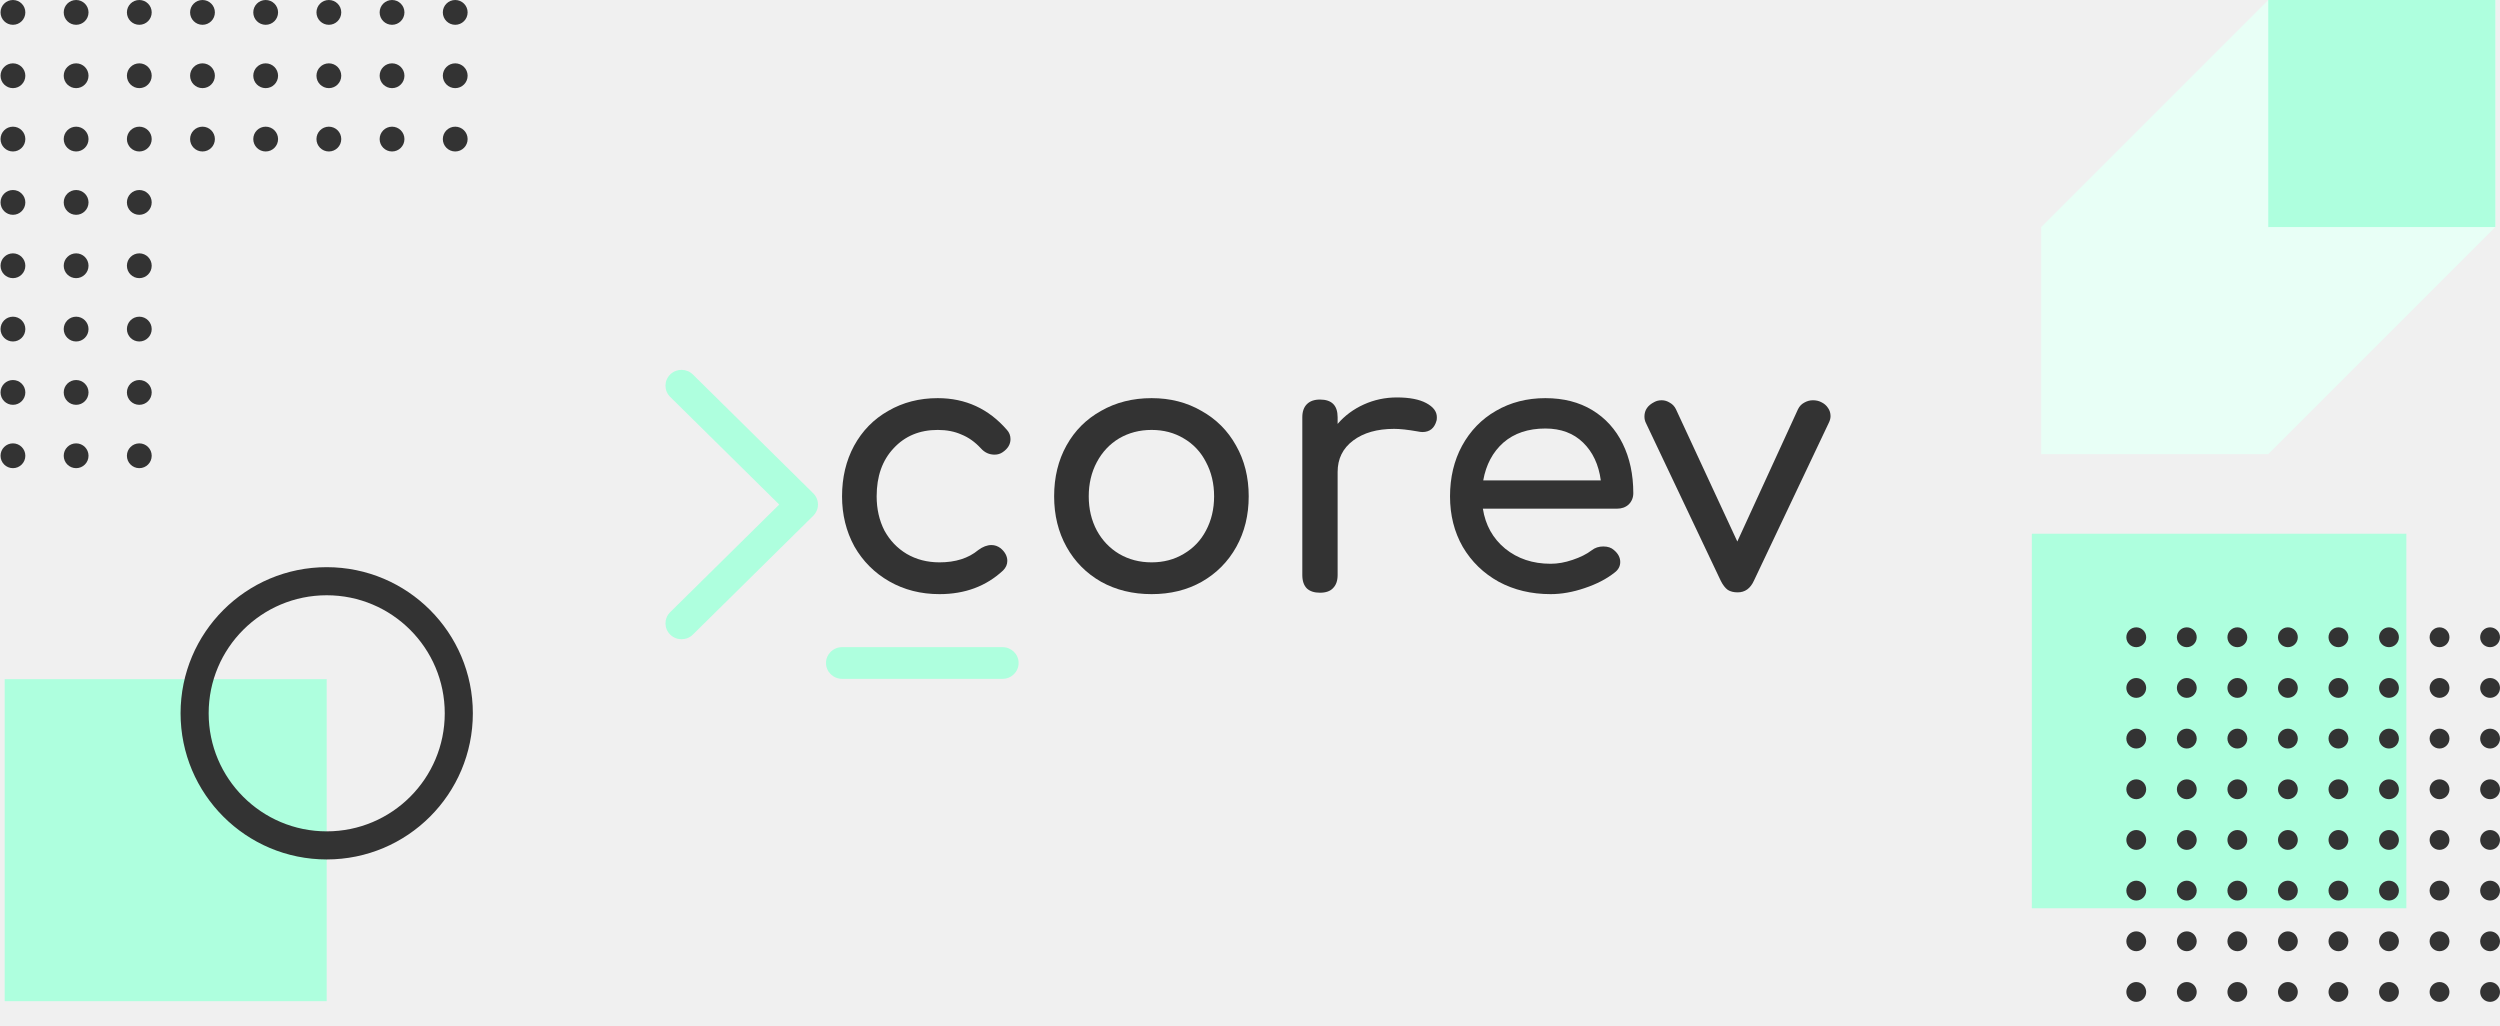
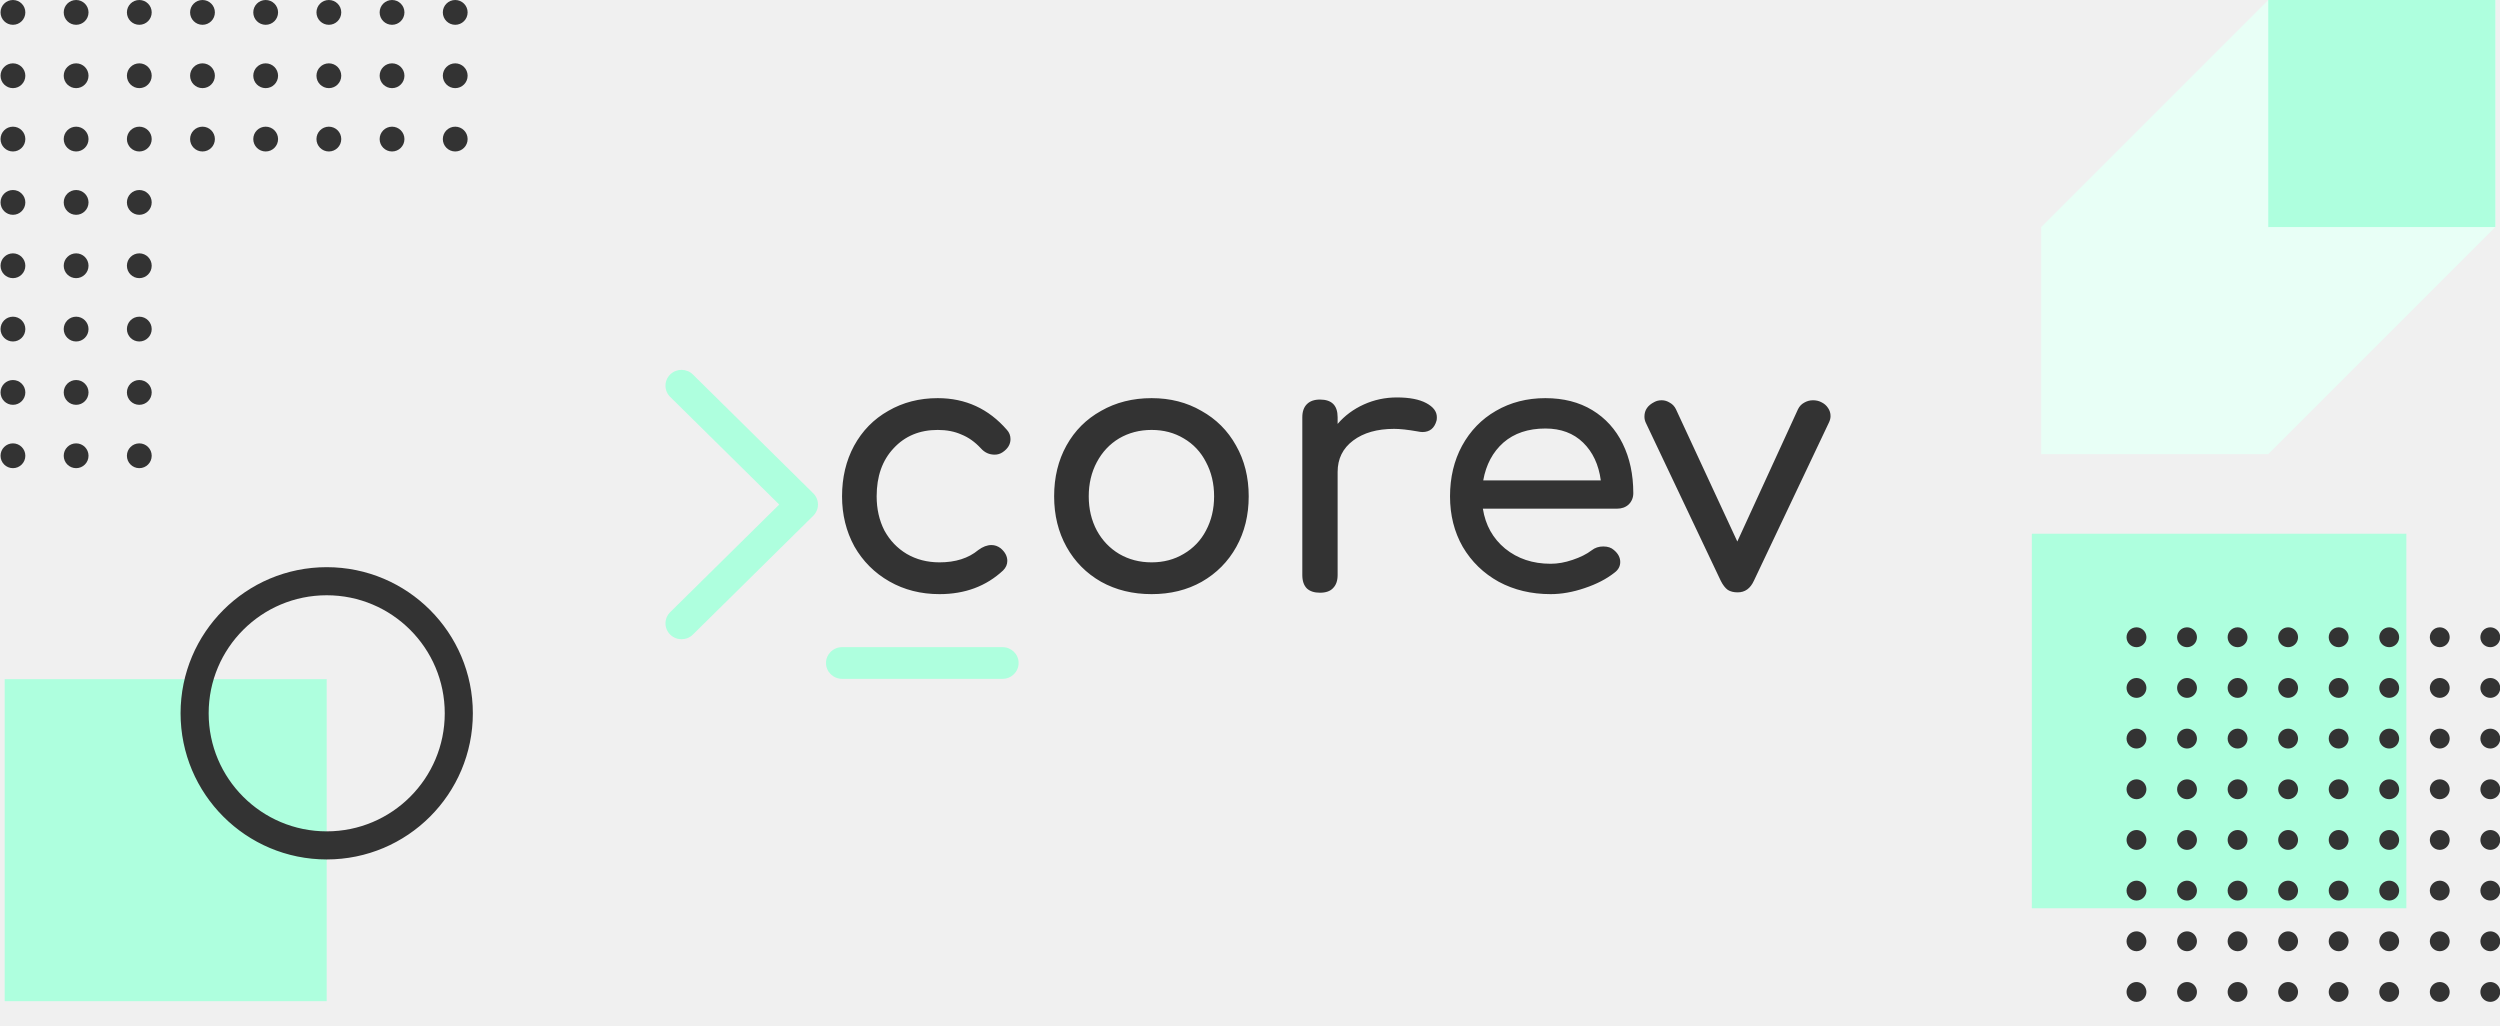
- <svg xmlns="http://www.w3.org/2000/svg" width="100%" height="auto" viewBox="0 0 534 219" preserveAspectRatio="xMidYMid meet" fill="none">
-   <path d="M388.968 85.873C389.621 86.175 390.124 86.603 390.476 87.156C390.828 87.659 391.004 88.237 391.004 88.891C391.004 89.343 390.879 89.821 390.627 90.324L374.636 124.04C373.882 125.7 372.725 126.529 371.167 126.529C370.312 126.529 369.608 126.353 369.055 126.001C368.501 125.599 367.999 124.945 367.546 124.04L351.555 90.324C351.354 89.921 351.253 89.469 351.253 88.966C351.253 87.608 351.957 86.577 353.365 85.873C353.818 85.622 354.346 85.496 354.949 85.496C355.553 85.496 356.131 85.672 356.684 86.024C357.237 86.326 357.665 86.779 357.967 87.382L371.091 115.668L384.065 87.382C384.367 86.779 384.794 86.326 385.347 86.024C385.951 85.672 386.579 85.496 387.233 85.496C387.887 85.496 388.465 85.622 388.968 85.873Z" fill="#333333" />
-   <path d="M348.873 105.334C348.873 106.289 348.546 107.094 347.892 107.748C347.238 108.351 346.409 108.653 345.403 108.653H316.74C317.293 112.173 318.877 115.014 321.492 117.176C324.157 119.339 327.401 120.42 331.222 120.42C332.731 120.42 334.29 120.143 335.899 119.59C337.558 119.037 338.916 118.358 339.972 117.553C340.676 117 341.506 116.724 342.461 116.724C343.417 116.724 344.171 116.975 344.724 117.478C345.629 118.232 346.082 119.087 346.082 120.043C346.082 120.948 345.68 121.702 344.875 122.305C343.165 123.663 341.028 124.769 338.464 125.624C335.949 126.479 333.536 126.907 331.222 126.907C327.099 126.907 323.403 126.027 320.134 124.267C316.866 122.456 314.301 119.967 312.441 116.799C310.63 113.631 309.725 110.036 309.725 106.013C309.725 101.99 310.58 98.395 312.29 95.227C314.05 92.008 316.464 89.519 319.531 87.759C322.649 85.949 326.169 85.044 330.091 85.044C333.963 85.044 337.307 85.899 340.123 87.608C342.939 89.318 345.101 91.707 346.61 94.774C348.118 97.841 348.873 101.361 348.873 105.334ZM330.091 91.531C326.42 91.531 323.428 92.536 321.115 94.548C318.852 96.559 317.419 99.249 316.816 102.619H341.933C341.481 99.249 340.224 96.559 338.162 94.548C336.1 92.536 333.41 91.531 330.091 91.531Z" fill="#333333" />
-   <path d="M298.389 84.893C301.054 84.893 303.141 85.295 304.65 86.1C306.158 86.904 306.913 87.91 306.913 89.117C306.913 89.469 306.888 89.72 306.837 89.871C306.385 91.48 305.379 92.285 303.82 92.285C303.569 92.285 303.192 92.235 302.689 92.134C300.677 91.782 299.043 91.606 297.786 91.606C294.165 91.606 291.249 92.436 289.036 94.095C286.824 95.755 285.717 97.992 285.717 100.808V122.833C285.717 124.04 285.39 124.971 284.737 125.624C284.133 126.278 283.203 126.605 281.946 126.605C280.739 126.605 279.809 126.303 279.155 125.7C278.501 125.046 278.174 124.091 278.174 122.833V89.117C278.174 87.91 278.501 86.98 279.155 86.326C279.809 85.672 280.739 85.345 281.946 85.345C284.46 85.345 285.717 86.603 285.717 89.117V90.55C287.226 88.79 289.086 87.407 291.299 86.401C293.512 85.396 295.875 84.893 298.389 84.893Z" fill="#333333" />
-   <path d="M245.981 126.907C241.958 126.907 238.363 126.027 235.195 124.267C232.027 122.456 229.563 119.967 227.803 116.799C226.043 113.631 225.163 110.036 225.163 106.013C225.163 101.94 226.043 98.319 227.803 95.151C229.563 91.983 232.027 89.519 235.195 87.759C238.363 85.949 241.958 85.044 245.981 85.044C249.954 85.044 253.499 85.949 256.617 87.759C259.785 89.519 262.249 91.983 264.009 95.151C265.819 98.319 266.724 101.94 266.724 106.013C266.724 110.036 265.844 113.631 264.084 116.799C262.324 119.967 259.86 122.456 256.692 124.267C253.574 126.027 250.004 126.907 245.981 126.907ZM245.981 120.118C248.546 120.118 250.834 119.515 252.845 118.308C254.907 117.101 256.491 115.441 257.597 113.329C258.754 111.167 259.332 108.728 259.332 106.013C259.332 103.297 258.754 100.859 257.597 98.696C256.491 96.534 254.907 94.849 252.845 93.643C250.834 92.436 248.546 91.832 245.981 91.832C243.417 91.832 241.103 92.436 239.042 93.643C237.03 94.849 235.446 96.534 234.29 98.696C233.133 100.859 232.555 103.297 232.555 106.013C232.555 108.728 233.133 111.167 234.29 113.329C235.446 115.441 237.03 117.101 239.042 118.308C241.103 119.515 243.417 120.118 245.981 120.118Z" fill="#333333" />
-   <path d="M200.68 126.907C196.707 126.907 193.137 126.001 189.969 124.191C186.801 122.381 184.312 119.892 182.501 116.724C180.741 113.505 179.861 109.935 179.861 106.013C179.861 101.99 180.716 98.395 182.426 95.227C184.186 92.008 186.625 89.519 189.743 87.759C192.86 85.949 196.38 85.044 200.303 85.044C206.236 85.044 211.164 87.307 215.087 91.832C215.589 92.385 215.841 93.039 215.841 93.793C215.841 94.9 215.288 95.83 214.181 96.584C213.679 96.936 213.1 97.112 212.447 97.112C211.29 97.112 210.309 96.66 209.505 95.755C208.248 94.397 206.865 93.416 205.356 92.813C203.898 92.159 202.213 91.832 200.303 91.832C196.431 91.832 193.288 93.14 190.874 95.755C188.46 98.319 187.253 101.739 187.253 106.013C187.253 108.728 187.807 111.167 188.913 113.329C190.069 115.441 191.653 117.101 193.665 118.308C195.727 119.515 198.065 120.118 200.68 120.118C204.099 120.118 206.865 119.238 208.977 117.478C209.932 116.774 210.863 116.422 211.768 116.422C212.472 116.422 213.125 116.648 213.729 117.101C214.684 117.905 215.162 118.811 215.162 119.816C215.162 120.571 214.86 121.249 214.257 121.853C210.636 125.222 206.111 126.907 200.68 126.907Z" fill="#333333" />
-   <path fill-rule="evenodd" clip-rule="evenodd" d="M143.151 79.991C144.49 78.67 146.661 78.67 148 79.991L173.714 105.376C175.053 106.698 175.053 108.841 173.714 110.163L148 135.547C146.661 136.869 144.49 136.869 143.151 135.547C141.812 134.225 141.812 132.082 143.151 130.761L166.441 107.769L143.151 84.778C141.812 83.456 141.812 81.313 143.151 79.991ZM176.433 141.615C176.433 139.746 177.968 138.231 179.861 138.231H214.147C216.041 138.231 217.576 139.746 217.576 141.615C217.576 143.485 216.041 145 214.147 145H179.861C177.968 145 176.433 143.485 176.433 141.615Z" fill="#AEFFDE" />
-   <path d="M69.785 145.067H1V213.852H69.785V145.067Z" fill="#AEFFDE" />
-   <path d="M69.785 180.578C85.368 180.578 98 167.946 98 152.363C98 136.78 85.368 124.148 69.785 124.148C54.202 124.148 41.57 136.78 41.57 152.363C41.57 167.946 54.202 180.578 69.785 180.578Z" stroke="#333333" stroke-width="6" stroke-linecap="round" stroke-linejoin="round" />
-   <g clip-path="url(#clip0_11_174)">
-     <path d="M533 0H484.5L436 48.5V97H484.5L533 48.5V0Z" fill="#E8FFF6" />
-     <path d="M533 0H484.5V48.5H533V0Z" fill="#AEFFDE" />
+ <svg xmlns="http://www.w3.org/2000/svg" height="auto" fill="none" viewBox="0 0 534 219">
+   <path fill="#333" d="M388.968 85.873q.98.453 1.508 1.283a2.95 2.95 0 0 1 .528 1.735q0 .678-.377 1.433l-15.991 33.716q-1.132 2.49-3.469 2.489-1.282 0-2.112-.528-.83-.603-1.509-1.961l-15.991-33.716a3 3 0 0 1-.302-1.358q0-2.037 2.112-3.093.68-.377 1.584-.377.906 0 1.735.528.83.453 1.283 1.358l13.124 28.286 12.974-28.286q.453-.905 1.282-1.358a3.7 3.7 0 0 1 1.886-.528q.98 0 1.735.377m-40.095 19.461q0 1.433-.981 2.414-.98.905-2.489.905H316.74q.83 5.28 4.752 8.523 3.998 3.244 9.73 3.244 2.264 0 4.677-.83 2.489-.83 4.073-2.037 1.056-.83 2.489-.829 1.434 0 2.263.754 1.358 1.131 1.358 2.565 0 1.358-1.207 2.262-2.565 2.037-6.411 3.319-3.772 1.283-7.242 1.283-6.185 0-11.088-2.64-4.902-2.716-7.693-7.468-2.716-4.752-2.716-10.786t2.565-10.786q2.64-4.828 7.241-7.468 4.677-2.715 10.56-2.715 5.808 0 10.032 2.564t6.487 7.166q2.262 4.6 2.263 10.56m-18.782-13.803q-5.507 0-8.976 3.017-3.394 3.016-4.299 8.071h25.117q-.678-5.055-3.771-8.071-3.093-3.018-8.071-3.017m-31.702-6.638q3.997 0 6.261 1.207 2.262 1.206 2.263 3.017 0 .528-.076.754-.678 2.415-3.017 2.414-.376 0-1.131-.151-3.018-.528-4.903-.528-5.431 0-8.75 2.49-3.319 2.488-3.319 6.712v22.025q0 1.811-.98 2.791-.906.981-2.791.981-1.81 0-2.791-.905-.981-.98-.981-2.867V89.117q0-1.81.981-2.791.98-.98 2.791-.98 3.771 0 3.771 3.77v1.434q2.263-2.64 5.582-4.149t7.09-1.508m-52.408 42.014q-6.034 0-10.786-2.64-4.752-2.716-7.392-7.468t-2.64-10.786q0-6.11 2.64-10.862t7.392-7.392q4.752-2.715 10.786-2.715 5.96 0 10.636 2.715 4.752 2.64 7.392 7.392 2.715 4.752 2.715 10.862 0 6.034-2.64 10.786t-7.392 7.468q-4.677 2.64-10.711 2.64m0-6.789q3.847 0 6.864-1.81a12.24 12.24 0 0 0 4.752-4.979q1.735-3.243 1.735-7.316t-1.735-7.317q-1.659-3.243-4.752-5.053-3.017-1.81-6.864-1.81t-6.939 1.81q-3.018 1.81-4.752 5.053-1.735 3.244-1.735 7.317t1.735 7.316q1.734 3.168 4.752 4.979 3.092 1.81 6.939 1.81m-45.301 6.789q-5.96 0-10.711-2.716-4.752-2.715-7.468-7.467-2.64-4.828-2.64-10.711 0-6.034 2.565-10.786 2.64-4.828 7.317-7.468 4.676-2.715 10.56-2.715 8.9 0 14.784 6.788.754.83.754 1.961 0 1.66-1.66 2.791a2.95 2.95 0 0 1-1.734.528q-1.736 0-2.942-1.357-1.886-2.037-4.149-2.942-2.187-.98-5.053-.98-5.808 0-9.429 3.922-3.621 3.847-3.621 10.258 0 4.073 1.66 7.316 1.734 3.168 4.752 4.979 3.093 1.81 7.015 1.81 5.129 0 8.297-2.64 1.433-1.056 2.791-1.056 1.055 0 1.961.679 1.433 1.207 1.433 2.715 0 1.132-.905 2.037-5.431 5.054-13.577 5.054" />
+   <path fill="#AEFFDE" fill-rule="evenodd" d="M143.151 79.991a3.46 3.46 0 0 1 4.849 0l25.714 25.385a3.354 3.354 0 0 1 0 4.787L148 135.547a3.46 3.46 0 0 1-4.849 0 3.353 3.353 0 0 1 0-4.786l23.29-22.992-23.29-22.991a3.354 3.354 0 0 1 0-4.787m33.282 61.624c0-1.869 1.535-3.384 3.428-3.384h34.286c1.894 0 3.429 1.515 3.429 3.384 0 1.87-1.535 3.385-3.429 3.385h-34.286c-1.893 0-3.428-1.515-3.428-3.385" clip-rule="evenodd" />
+   <path fill="#AEFFDE" d="M69.785 145.067H1v68.785h68.785z" />
+   <path stroke="#333" stroke-linecap="round" stroke-linejoin="round" stroke-width="6" d="M69.785 180.578c15.583 0 28.215-12.632 28.215-28.215s-12.632-28.215-28.215-28.215S41.57 136.78 41.57 152.363s12.632 28.215 28.215 28.215" />
+   <g clip-path="url(#a)">
+     <path fill="#E8FFF6" d="M533 0h-48.5L436 48.5V97h48.5L533 48.5z" />
+     <path fill="#AEFFDE" d="M533 0h-48.5v48.5H533z" />
  </g>
-   <g clip-path="url(#clip1_11_174)">
-     <path d="M2.764 5.298C4.227 5.298 5.413 4.112 5.413 2.649C5.413 1.186 4.227 0 2.764 0C1.301 0 0.115 1.186 0.115 2.649C0.115 4.112 1.301 5.298 2.764 5.298Z" fill="#333333" />
-     <path d="M16.26 5.298C17.723 5.298 18.909 4.112 18.909 2.649C18.909 1.186 17.723 0 16.26 0C14.797 0 13.611 1.186 13.611 2.649C13.611 4.112 14.797 5.298 16.26 5.298Z" fill="#333333" />
-     <path d="M29.756 5.298C31.219 5.298 32.405 4.112 32.405 2.649C32.405 1.186 31.219 0 29.756 0C28.293 0 27.107 1.186 27.107 2.649C27.107 4.112 28.293 5.298 29.756 5.298Z" fill="#333333" />
-     <path d="M43.252 5.298C44.715 5.298 45.901 4.112 45.901 2.649C45.901 1.186 44.715 0 43.252 0C41.789 0 40.603 1.186 40.603 2.649C40.603 4.112 41.789 5.298 43.252 5.298Z" fill="#333333" />
-     <path d="M56.748 5.298C58.211 5.298 59.397 4.112 59.397 2.649C59.397 1.186 58.211 0 56.748 0C55.285 0 54.099 1.186 54.099 2.649C54.099 4.112 55.285 5.298 56.748 5.298Z" fill="#333333" />
-     <path d="M70.244 5.298C71.707 5.298 72.893 4.112 72.893 2.649C72.893 1.186 71.707 0 70.244 0C68.781 0 67.595 1.186 67.595 2.649C67.595 4.112 68.781 5.298 70.244 5.298Z" fill="#333333" />
-     <path d="M83.74 5.298C85.203 5.298 86.389 4.112 86.389 2.649C86.389 1.186 85.203 0 83.74 0C82.277 0 81.091 1.186 81.091 2.649C81.091 4.112 82.277 5.298 83.74 5.298Z" fill="#333333" />
-     <path d="M97.236 5.298C98.699 5.298 99.885 4.112 99.885 2.649C99.885 1.186 98.699 0 97.236 0C95.773 0 94.587 1.186 94.587 2.649C94.587 4.112 95.773 5.298 97.236 5.298Z" fill="#333333" />
-     <path d="M2.764 18.827C4.227 18.827 5.413 17.641 5.413 16.178C5.413 14.715 4.227 13.529 2.764 13.529C1.301 13.529 0.115 14.715 0.115 16.178C0.115 17.641 1.301 18.827 2.764 18.827Z" fill="#333333" />
-     <path d="M16.26 18.827C17.723 18.827 18.909 17.641 18.909 16.178C18.909 14.715 17.723 13.529 16.26 13.529C14.797 13.529 13.611 14.715 13.611 16.178C13.611 17.641 14.797 18.827 16.26 18.827Z" fill="#333333" />
-     <path d="M29.756 18.827C31.219 18.827 32.405 17.641 32.405 16.178C32.405 14.715 31.219 13.529 29.756 13.529C28.293 13.529 27.107 14.715 27.107 16.178C27.107 17.641 28.293 18.827 29.756 18.827Z" fill="#333333" />
-     <path d="M43.252 18.827C44.715 18.827 45.901 17.641 45.901 16.178C45.901 14.715 44.715 13.529 43.252 13.529C41.789 13.529 40.603 14.715 40.603 16.178C40.603 17.641 41.789 18.827 43.252 18.827Z" fill="#333333" />
-     <path d="M56.748 18.827C58.211 18.827 59.397 17.641 59.397 16.178C59.397 14.715 58.211 13.529 56.748 13.529C55.285 13.529 54.099 14.715 54.099 16.178C54.099 17.641 55.285 18.827 56.748 18.827Z" fill="#333333" />
-     <path d="M70.244 18.827C71.707 18.827 72.893 17.641 72.893 16.178C72.893 14.715 71.707 13.529 70.244 13.529C68.781 13.529 67.595 14.715 67.595 16.178C67.595 17.641 68.781 18.827 70.244 18.827Z" fill="#333333" />
-     <path d="M83.74 18.827C85.203 18.827 86.389 17.641 86.389 16.178C86.389 14.715 85.203 13.529 83.74 13.529C82.277 13.529 81.091 14.715 81.091 16.178C81.091 17.641 82.277 18.827 83.74 18.827Z" fill="#333333" />
-     <path d="M97.236 18.827C98.699 18.827 99.885 17.641 99.885 16.178C99.885 14.715 98.699 13.529 97.236 13.529C95.773 13.529 94.587 14.715 94.587 16.178C94.587 17.641 95.773 18.827 97.236 18.827Z" fill="#333333" />
-     <path d="M2.764 32.356C4.227 32.356 5.413 31.17 5.413 29.707C5.413 28.244 4.227 27.058 2.764 27.058C1.301 27.058 0.115 28.244 0.115 29.707C0.115 31.17 1.301 32.356 2.764 32.356Z" fill="#333333" />
-     <path d="M16.26 32.356C17.723 32.356 18.909 31.17 18.909 29.707C18.909 28.244 17.723 27.058 16.26 27.058C14.797 27.058 13.611 28.244 13.611 29.707C13.611 31.17 14.797 32.356 16.26 32.356Z" fill="#333333" />
-     <path d="M29.756 32.356C31.219 32.356 32.405 31.17 32.405 29.707C32.405 28.244 31.219 27.058 29.756 27.058C28.293 27.058 27.107 28.244 27.107 29.707C27.107 31.17 28.293 32.356 29.756 32.356Z" fill="#333333" />
-     <path d="M43.252 32.356C44.715 32.356 45.901 31.17 45.901 29.707C45.901 28.244 44.715 27.058 43.252 27.058C41.789 27.058 40.603 28.244 40.603 29.707C40.603 31.17 41.789 32.356 43.252 32.356Z" fill="#333333" />
-     <path d="M56.748 32.356C58.211 32.356 59.397 31.17 59.397 29.707C59.397 28.244 58.211 27.058 56.748 27.058C55.285 27.058 54.099 28.244 54.099 29.707C54.099 31.17 55.285 32.356 56.748 32.356Z" fill="#333333" />
-     <path d="M70.244 32.356C71.707 32.356 72.893 31.17 72.893 29.707C72.893 28.244 71.707 27.058 70.244 27.058C68.781 27.058 67.595 28.244 67.595 29.707C67.595 31.17 68.781 32.356 70.244 32.356Z" fill="#333333" />
-     <path d="M83.74 32.356C85.203 32.356 86.389 31.17 86.389 29.707C86.389 28.244 85.203 27.058 83.74 27.058C82.277 27.058 81.091 28.244 81.091 29.707C81.091 31.17 82.277 32.356 83.74 32.356Z" fill="#333333" />
-     <path d="M97.236 32.356C98.699 32.356 99.885 31.17 99.885 29.707C99.885 28.244 98.699 27.058 97.236 27.058C95.773 27.058 94.587 28.244 94.587 29.707C94.587 31.17 95.773 32.356 97.236 32.356Z" fill="#333333" />
-     <path d="M2.764 45.885C4.227 45.885 5.413 44.699 5.413 43.236C5.413 41.773 4.227 40.587 2.764 40.587C1.301 40.587 0.115 41.773 0.115 43.236C0.115 44.699 1.301 45.885 2.764 45.885Z" fill="#333333" />
-     <path d="M16.26 45.885C17.723 45.885 18.909 44.699 18.909 43.236C18.909 41.773 17.723 40.587 16.26 40.587C14.797 40.587 13.611 41.773 13.611 43.236C13.611 44.699 14.797 45.885 16.26 45.885Z" fill="#333333" />
-     <path d="M29.756 45.885C31.219 45.885 32.405 44.699 32.405 43.236C32.405 41.773 31.219 40.587 29.756 40.587C28.293 40.587 27.107 41.773 27.107 43.236C27.107 44.699 28.293 45.885 29.756 45.885Z" fill="#333333" />
-     <path d="M2.764 59.413C4.227 59.413 5.413 58.227 5.413 56.764C5.413 55.301 4.227 54.115 2.764 54.115C1.301 54.115 0.115 55.301 0.115 56.764C0.115 58.227 1.301 59.413 2.764 59.413Z" fill="#333333" />
-     <path d="M16.26 59.413C17.723 59.413 18.909 58.227 18.909 56.764C18.909 55.301 17.723 54.115 16.26 54.115C14.797 54.115 13.611 55.301 13.611 56.764C13.611 58.227 14.797 59.413 16.26 59.413Z" fill="#333333" />
-     <path d="M29.756 59.413C31.219 59.413 32.405 58.227 32.405 56.764C32.405 55.301 31.219 54.115 29.756 54.115C28.293 54.115 27.107 55.301 27.107 56.764C27.107 58.227 28.293 59.413 29.756 59.413Z" fill="#333333" />
-     <path d="M2.764 72.942C4.227 72.942 5.413 71.756 5.413 70.293C5.413 68.83 4.227 67.644 2.764 67.644C1.301 67.644 0.115 68.83 0.115 70.293C0.115 71.756 1.301 72.942 2.764 72.942Z" fill="#333333" />
-     <path d="M16.26 72.942C17.723 72.942 18.909 71.756 18.909 70.293C18.909 68.83 17.723 67.644 16.26 67.644C14.797 67.644 13.611 68.83 13.611 70.293C13.611 71.756 14.797 72.942 16.26 72.942Z" fill="#333333" />
-     <path d="M29.756 72.942C31.219 72.942 32.405 71.756 32.405 70.293C32.405 68.83 31.219 67.644 29.756 67.644C28.293 67.644 27.107 68.83 27.107 70.293C27.107 71.756 28.293 72.942 29.756 72.942Z" fill="#333333" />
-     <path d="M2.764 86.471C4.227 86.471 5.413 85.285 5.413 83.822C5.413 82.359 4.227 81.173 2.764 81.173C1.301 81.173 0.115 82.359 0.115 83.822C0.115 85.285 1.301 86.471 2.764 86.471Z" fill="#333333" />
-     <path d="M16.26 86.471C17.723 86.471 18.909 85.285 18.909 83.822C18.909 82.359 17.723 81.173 16.26 81.173C14.797 81.173 13.611 82.359 13.611 83.822C13.611 85.285 14.797 86.471 16.26 86.471Z" fill="#333333" />
-     <path d="M29.756 86.471C31.219 86.471 32.405 85.285 32.405 83.822C32.405 82.359 31.219 81.173 29.756 81.173C28.293 81.173 27.107 82.359 27.107 83.822C27.107 85.285 28.293 86.471 29.756 86.471Z" fill="#333333" />
-     <path d="M2.764 100C4.227 100 5.413 98.814 5.413 97.351C5.413 95.888 4.227 94.702 2.764 94.702C1.301 94.702 0.115 95.888 0.115 97.351C0.115 98.814 1.301 100 2.764 100Z" fill="#333333" />
-     <path d="M16.26 100C17.723 100 18.909 98.814 18.909 97.351C18.909 95.888 17.723 94.702 16.26 94.702C14.797 94.702 13.611 95.888 13.611 97.351C13.611 98.814 14.797 100 16.26 100Z" fill="#333333" />
-     <path d="M29.756 100C31.219 100 32.405 98.814 32.405 97.351C32.405 95.888 31.219 94.702 29.756 94.702C28.293 94.702 27.107 95.888 27.107 97.351C27.107 98.814 28.293 100 29.756 100Z" fill="#333333" />
+   <g fill="#333" clip-path="url(#b)">
+     <path d="M2.764 5.298a2.649 2.649 0 1 0 0-5.298 2.649 2.649 0 0 0 0 5.298m13.496 0a2.649 2.649 0 1 0 0-5.298 2.649 2.649 0 0 0 0 5.298m13.496 0a2.649 2.649 0 1 0 0-5.298 2.649 2.649 0 0 0 0 5.298m13.496 0a2.649 2.649 0 1 0 0-5.298 2.649 2.649 0 0 0 0 5.298m13.496 0a2.649 2.649 0 1 0 0-5.298 2.649 2.649 0 0 0 0 5.298m13.496 0a2.649 2.649 0 1 0 0-5.298 2.649 2.649 0 0 0 0 5.298m13.496 0a2.649 2.649 0 1 0 0-5.298 2.649 2.649 0 0 0 0 5.298m13.496 0a2.649 2.649 0 1 0 0-5.298 2.649 2.649 0 0 0 0 5.298M2.764 18.827a2.649 2.649 0 1 0 0-5.298 2.649 2.649 0 0 0 0 5.298m13.496 0a2.649 2.649 0 1 0 0-5.298 2.649 2.649 0 0 0 0 5.298m13.496 0a2.649 2.649 0 1 0 0-5.298 2.649 2.649 0 0 0 0 5.298m13.496 0a2.649 2.649 0 1 0 0-5.298 2.649 2.649 0 0 0 0 5.298m13.496 0a2.649 2.649 0 1 0 0-5.298 2.649 2.649 0 0 0 0 5.298m13.496 0a2.649 2.649 0 1 0 0-5.298 2.649 2.649 0 0 0 0 5.298m13.496 0a2.649 2.649 0 1 0 0-5.298 2.649 2.649 0 0 0 0 5.298m13.496 0a2.649 2.649 0 1 0 0-5.298 2.649 2.649 0 0 0 0 5.298M2.764 32.356a2.649 2.649 0 1 0 0-5.298 2.649 2.649 0 0 0 0 5.298m13.496 0a2.649 2.649 0 1 0 0-5.298 2.649 2.649 0 0 0 0 5.298m13.496 0a2.649 2.649 0 1 0 0-5.298 2.649 2.649 0 0 0 0 5.298m13.496 0a2.649 2.649 0 1 0 0-5.298 2.649 2.649 0 0 0 0 5.298m13.496 0a2.649 2.649 0 1 0 0-5.298 2.649 2.649 0 0 0 0 5.298m13.496 0a2.649 2.649 0 1 0 0-5.298 2.649 2.649 0 0 0 0 5.298m13.496 0a2.649 2.649 0 1 0 0-5.298 2.649 2.649 0 0 0 0 5.298m13.496 0a2.649 2.649 0 1 0 0-5.298 2.649 2.649 0 0 0 0 5.298M2.764 45.885a2.649 2.649 0 1 0 0-5.298 2.649 2.649 0 0 0 0 5.298m13.496 0a2.649 2.649 0 1 0 0-5.298 2.649 2.649 0 0 0 0 5.298m13.496 0a2.649 2.649 0 1 0 0-5.298 2.649 2.649 0 0 0 0 5.298M2.764 59.413a2.649 2.649 0 1 0 0-5.298 2.649 2.649 0 0 0 0 5.298m13.496 0a2.649 2.649 0 1 0 0-5.298 2.649 2.649 0 0 0 0 5.298m13.496 0a2.649 2.649 0 1 0 0-5.298 2.649 2.649 0 0 0 0 5.298M2.764 72.942a2.649 2.649 0 1 0 0-5.298 2.649 2.649 0 0 0 0 5.298m13.496 0a2.649 2.649 0 1 0 0-5.298 2.649 2.649 0 0 0 0 5.298m13.496 0a2.649 2.649 0 1 0 0-5.298 2.649 2.649 0 0 0 0 5.298M2.764 86.471a2.649 2.649 0 1 0 0-5.298 2.649 2.649 0 0 0 0 5.298m13.496 0a2.649 2.649 0 1 0 0-5.298 2.649 2.649 0 0 0 0 5.298m13.496 0a2.649 2.649 0 1 0 0-5.298 2.649 2.649 0 0 0 0 5.298M2.764 100a2.649 2.649 0 1 0 0-5.298 2.649 2.649 0 0 0 0 5.298m13.496 0a2.649 2.649 0 1 0 0-5.298 2.649 2.649 0 0 0 0 5.298m13.496 0a2.649 2.649 0 1 0 0-5.298 2.649 2.649 0 0 0 0 5.298" />
  </g>
-   <g clip-path="url(#clip2_11_174)">
-     <path d="M514 114H434V194H514V114Z" fill="#AEFFDE" />
-     <path d="M456.303 138.238C457.473 138.238 458.422 137.289 458.422 136.119C458.422 134.949 457.473 134 456.303 134C455.133 134 454.184 134.949 454.184 136.119C454.184 137.289 455.133 138.238 456.303 138.238Z" fill="#333333" />
-     <path d="M467.1 138.238C468.27 138.238 469.219 137.289 469.219 136.119C469.219 134.949 468.27 134 467.1 134C465.93 134 464.981 134.949 464.981 136.119C464.981 137.289 465.93 138.238 467.1 138.238Z" fill="#333333" />
-     <path d="M477.897 138.238C479.067 138.238 480.016 137.289 480.016 136.119C480.016 134.949 479.067 134 477.897 134C476.727 134 475.778 134.949 475.778 136.119C475.778 137.289 476.727 138.238 477.897 138.238Z" fill="#333333" />
-     <path d="M488.693 138.238C489.863 138.238 490.812 137.289 490.812 136.119C490.812 134.949 489.863 134 488.693 134C487.523 134 486.574 134.949 486.574 136.119C486.574 137.289 487.523 138.238 488.693 138.238Z" fill="#333333" />
-     <path d="M499.49 138.238C500.66 138.238 501.609 137.289 501.609 136.119C501.609 134.949 500.66 134 499.49 134C498.32 134 497.371 134.949 497.371 136.119C497.371 137.289 498.32 138.238 499.49 138.238Z" fill="#333333" />
-     <path d="M510.287 138.238C511.457 138.238 512.406 137.289 512.406 136.119C512.406 134.949 511.457 134 510.287 134C509.117 134 508.168 134.949 508.168 136.119C508.168 137.289 509.117 138.238 510.287 138.238Z" fill="#333333" />
-     <path d="M521.084 138.238C522.254 138.238 523.203 137.289 523.203 136.119C523.203 134.949 522.254 134 521.084 134C519.914 134 518.965 134.949 518.965 136.119C518.965 137.289 519.914 138.238 521.084 138.238Z" fill="#333333" />
-     <path d="M531.881 138.238C533.051 138.238 534 137.289 534 136.119C534 134.949 533.051 134 531.881 134C530.711 134 529.762 134.949 529.762 136.119C529.762 137.289 530.711 138.238 531.881 138.238Z" fill="#333333" />
-     <path d="M456.303 149.061C457.473 149.061 458.422 148.112 458.422 146.942C458.422 145.772 457.473 144.823 456.303 144.823C455.133 144.823 454.184 145.772 454.184 146.942C454.184 148.112 455.133 149.061 456.303 149.061Z" fill="#333333" />
-     <path d="M467.1 149.061C468.27 149.061 469.219 148.112 469.219 146.942C469.219 145.772 468.27 144.823 467.1 144.823C465.93 144.823 464.981 145.772 464.981 146.942C464.981 148.112 465.93 149.061 467.1 149.061Z" fill="#333333" />
-     <path d="M477.897 149.061C479.067 149.061 480.016 148.112 480.016 146.942C480.016 145.772 479.067 144.823 477.897 144.823C476.727 144.823 475.778 145.772 475.778 146.942C475.778 148.112 476.727 149.061 477.897 149.061Z" fill="#333333" />
-     <path d="M488.693 149.061C489.863 149.061 490.812 148.112 490.812 146.942C490.812 145.772 489.863 144.823 488.693 144.823C487.523 144.823 486.574 145.772 486.574 146.942C486.574 148.112 487.523 149.061 488.693 149.061Z" fill="#333333" />
-     <path d="M499.49 149.061C500.66 149.061 501.609 148.112 501.609 146.942C501.609 145.772 500.66 144.823 499.49 144.823C498.32 144.823 497.371 145.772 497.371 146.942C497.371 148.112 498.32 149.061 499.49 149.061Z" fill="#333333" />
-     <path d="M510.287 149.061C511.457 149.061 512.406 148.112 512.406 146.942C512.406 145.772 511.457 144.823 510.287 144.823C509.117 144.823 508.168 145.772 508.168 146.942C508.168 148.112 509.117 149.061 510.287 149.061Z" fill="#333333" />
-     <path d="M521.084 149.061C522.254 149.061 523.203 148.112 523.203 146.942C523.203 145.772 522.254 144.823 521.084 144.823C519.914 144.823 518.965 145.772 518.965 146.942C518.965 148.112 519.914 149.061 521.084 149.061Z" fill="#333333" />
-     <path d="M531.881 149.061C533.051 149.061 534 148.112 534 146.942C534 145.772 533.051 144.823 531.881 144.823C530.711 144.823 529.762 145.772 529.762 146.942C529.762 148.112 530.711 149.061 531.881 149.061Z" fill="#333333" />
-     <path d="M456.303 159.884C457.473 159.884 458.422 158.935 458.422 157.765C458.422 156.595 457.473 155.646 456.303 155.646C455.133 155.646 454.184 156.595 454.184 157.765C454.184 158.935 455.133 159.884 456.303 159.884Z" fill="#333333" />
-     <path d="M467.1 159.884C468.27 159.884 469.219 158.935 469.219 157.765C469.219 156.595 468.27 155.646 467.1 155.646C465.93 155.646 464.981 156.595 464.981 157.765C464.981 158.935 465.93 159.884 467.1 159.884Z" fill="#333333" />
-     <path d="M477.897 159.884C479.067 159.884 480.016 158.935 480.016 157.765C480.016 156.595 479.067 155.646 477.897 155.646C476.727 155.646 475.778 156.595 475.778 157.765C475.778 158.935 476.727 159.884 477.897 159.884Z" fill="#333333" />
-     <path d="M488.693 159.884C489.863 159.884 490.812 158.935 490.812 157.765C490.812 156.595 489.863 155.646 488.693 155.646C487.523 155.646 486.574 156.595 486.574 157.765C486.574 158.935 487.523 159.884 488.693 159.884Z" fill="#333333" />
-     <path d="M499.49 159.884C500.66 159.884 501.609 158.935 501.609 157.765C501.609 156.595 500.66 155.646 499.49 155.646C498.32 155.646 497.371 156.595 497.371 157.765C497.371 158.935 498.32 159.884 499.49 159.884Z" fill="#333333" />
-     <path d="M510.287 159.884C511.457 159.884 512.406 158.935 512.406 157.765C512.406 156.595 511.457 155.646 510.287 155.646C509.117 155.646 508.168 156.595 508.168 157.765C508.168 158.935 509.117 159.884 510.287 159.884Z" fill="#333333" />
-     <path d="M521.084 159.884C522.254 159.884 523.203 158.935 523.203 157.765C523.203 156.595 522.254 155.646 521.084 155.646C519.914 155.646 518.965 156.595 518.965 157.765C518.965 158.935 519.914 159.884 521.084 159.884Z" fill="#333333" />
-     <path d="M531.881 159.884C533.051 159.884 534 158.935 534 157.765C534 156.595 533.051 155.646 531.881 155.646C530.711 155.646 529.762 156.595 529.762 157.765C529.762 158.935 530.711 159.884 531.881 159.884Z" fill="#333333" />
-     <path d="M456.303 170.707C457.473 170.707 458.422 169.758 458.422 168.588C458.422 167.418 457.473 166.469 456.303 166.469C455.133 166.469 454.184 167.418 454.184 168.588C454.184 169.758 455.133 170.707 456.303 170.707Z" fill="#333333" />
-     <path d="M467.1 170.707C468.27 170.707 469.219 169.758 469.219 168.588C469.219 167.418 468.27 166.469 467.1 166.469C465.93 166.469 464.981 167.418 464.981 168.588C464.981 169.758 465.93 170.707 467.1 170.707Z" fill="#333333" />
-     <path d="M477.897 170.707C479.067 170.707 480.016 169.758 480.016 168.588C480.016 167.418 479.067 166.469 477.897 166.469C476.727 166.469 475.778 167.418 475.778 168.588C475.778 169.758 476.727 170.707 477.897 170.707Z" fill="#333333" />
-     <path d="M488.693 170.707C489.863 170.707 490.812 169.758 490.812 168.588C490.812 167.418 489.863 166.469 488.693 166.469C487.523 166.469 486.574 167.418 486.574 168.588C486.574 169.758 487.523 170.707 488.693 170.707Z" fill="#333333" />
-     <path d="M499.49 170.707C500.66 170.707 501.609 169.758 501.609 168.588C501.609 167.418 500.66 166.469 499.49 166.469C498.32 166.469 497.371 167.418 497.371 168.588C497.371 169.758 498.32 170.707 499.49 170.707Z" fill="#333333" />
-     <path d="M510.287 170.707C511.457 170.707 512.406 169.758 512.406 168.588C512.406 167.418 511.457 166.469 510.287 166.469C509.117 166.469 508.168 167.418 508.168 168.588C508.168 169.758 509.117 170.707 510.287 170.707Z" fill="#333333" />
-     <path d="M521.084 170.707C522.254 170.707 523.203 169.758 523.203 168.588C523.203 167.418 522.254 166.469 521.084 166.469C519.914 166.469 518.965 167.418 518.965 168.588C518.965 169.758 519.914 170.707 521.084 170.707Z" fill="#333333" />
-     <path d="M531.881 170.707C533.051 170.707 534 169.758 534 168.588C534 167.418 533.051 166.469 531.881 166.469C530.711 166.469 529.762 167.418 529.762 168.588C529.762 169.758 530.711 170.707 531.881 170.707Z" fill="#333333" />
-     <path d="M456.303 181.531C457.473 181.531 458.422 180.582 458.422 179.412C458.422 178.242 457.473 177.293 456.303 177.293C455.133 177.293 454.184 178.242 454.184 179.412C454.184 180.582 455.133 181.531 456.303 181.531Z" fill="#333333" />
-     <path d="M467.1 181.531C468.27 181.531 469.219 180.582 469.219 179.412C469.219 178.242 468.27 177.293 467.1 177.293C465.93 177.293 464.981 178.242 464.981 179.412C464.981 180.582 465.93 181.531 467.1 181.531Z" fill="#333333" />
-     <path d="M477.897 181.531C479.067 181.531 480.016 180.582 480.016 179.412C480.016 178.242 479.067 177.293 477.897 177.293C476.727 177.293 475.778 178.242 475.778 179.412C475.778 180.582 476.727 181.531 477.897 181.531Z" fill="#333333" />
-     <path d="M488.693 181.531C489.863 181.531 490.812 180.582 490.812 179.412C490.812 178.242 489.863 177.293 488.693 177.293C487.523 177.293 486.574 178.242 486.574 179.412C486.574 180.582 487.523 181.531 488.693 181.531Z" fill="#333333" />
-     <path d="M499.49 181.531C500.66 181.531 501.609 180.582 501.609 179.412C501.609 178.242 500.66 177.293 499.49 177.293C498.32 177.293 497.371 178.242 497.371 179.412C497.371 180.582 498.32 181.531 499.49 181.531Z" fill="#333333" />
-     <path d="M510.287 181.531C511.457 181.531 512.406 180.582 512.406 179.412C512.406 178.242 511.457 177.293 510.287 177.293C509.117 177.293 508.168 178.242 508.168 179.412C508.168 180.582 509.117 181.531 510.287 181.531Z" fill="#333333" />
-     <path d="M521.084 181.531C522.254 181.531 523.203 180.582 523.203 179.412C523.203 178.242 522.254 177.293 521.084 177.293C519.914 177.293 518.965 178.242 518.965 179.412C518.965 180.582 519.914 181.531 521.084 181.531Z" fill="#333333" />
-     <path d="M531.881 181.531C533.051 181.531 534 180.582 534 179.412C534 178.242 533.051 177.293 531.881 177.293C530.711 177.293 529.762 178.242 529.762 179.412C529.762 180.582 530.711 181.531 531.881 181.531Z" fill="#333333" />
-     <path d="M456.303 192.354C457.473 192.354 458.422 191.405 458.422 190.235C458.422 189.065 457.473 188.116 456.303 188.116C455.133 188.116 454.184 189.065 454.184 190.235C454.184 191.405 455.133 192.354 456.303 192.354Z" fill="#333333" />
-     <path d="M467.1 192.354C468.27 192.354 469.219 191.405 469.219 190.235C469.219 189.065 468.27 188.116 467.1 188.116C465.93 188.116 464.981 189.065 464.981 190.235C464.981 191.405 465.93 192.354 467.1 192.354Z" fill="#333333" />
-     <path d="M477.897 192.354C479.067 192.354 480.016 191.405 480.016 190.235C480.016 189.065 479.067 188.116 477.897 188.116C476.727 188.116 475.778 189.065 475.778 190.235C475.778 191.405 476.727 192.354 477.897 192.354Z" fill="#333333" />
-     <path d="M488.693 192.354C489.863 192.354 490.812 191.405 490.812 190.235C490.812 189.065 489.863 188.116 488.693 188.116C487.523 188.116 486.574 189.065 486.574 190.235C486.574 191.405 487.523 192.354 488.693 192.354Z" fill="#333333" />
-     <path d="M499.49 192.354C500.66 192.354 501.609 191.405 501.609 190.235C501.609 189.065 500.66 188.116 499.49 188.116C498.32 188.116 497.371 189.065 497.371 190.235C497.371 191.405 498.32 192.354 499.49 192.354Z" fill="#333333" />
-     <path d="M510.287 192.354C511.457 192.354 512.406 191.405 512.406 190.235C512.406 189.065 511.457 188.116 510.287 188.116C509.117 188.116 508.168 189.065 508.168 190.235C508.168 191.405 509.117 192.354 510.287 192.354Z" fill="#333333" />
-     <path d="M521.084 192.354C522.254 192.354 523.203 191.405 523.203 190.235C523.203 189.065 522.254 188.116 521.084 188.116C519.914 188.116 518.965 189.065 518.965 190.235C518.965 191.405 519.914 192.354 521.084 192.354Z" fill="#333333" />
-     <path d="M531.881 192.354C533.051 192.354 534 191.405 534 190.235C534 189.065 533.051 188.116 531.881 188.116C530.711 188.116 529.762 189.065 529.762 190.235C529.762 191.405 530.711 192.354 531.881 192.354Z" fill="#333333" />
-     <path d="M456.303 203.177C457.473 203.177 458.422 202.228 458.422 201.058C458.422 199.888 457.473 198.939 456.303 198.939C455.133 198.939 454.184 199.888 454.184 201.058C454.184 202.228 455.133 203.177 456.303 203.177Z" fill="#333333" />
-     <path d="M467.1 203.177C468.27 203.177 469.219 202.228 469.219 201.058C469.219 199.888 468.27 198.939 467.1 198.939C465.93 198.939 464.981 199.888 464.981 201.058C464.981 202.228 465.93 203.177 467.1 203.177Z" fill="#333333" />
-     <path d="M477.897 203.177C479.067 203.177 480.016 202.228 480.016 201.058C480.016 199.888 479.067 198.939 477.897 198.939C476.727 198.939 475.778 199.888 475.778 201.058C475.778 202.228 476.727 203.177 477.897 203.177Z" fill="#333333" />
-     <path d="M488.693 203.177C489.863 203.177 490.812 202.228 490.812 201.058C490.812 199.888 489.863 198.939 488.693 198.939C487.523 198.939 486.574 199.888 486.574 201.058C486.574 202.228 487.523 203.177 488.693 203.177Z" fill="#333333" />
-     <path d="M499.49 203.177C500.66 203.177 501.609 202.228 501.609 201.058C501.609 199.888 500.66 198.939 499.49 198.939C498.32 198.939 497.371 199.888 497.371 201.058C497.371 202.228 498.32 203.177 499.49 203.177Z" fill="#333333" />
-     <path d="M510.287 203.177C511.457 203.177 512.406 202.228 512.406 201.058C512.406 199.888 511.457 198.939 510.287 198.939C509.117 198.939 508.168 199.888 508.168 201.058C508.168 202.228 509.117 203.177 510.287 203.177Z" fill="#333333" />
-     <path d="M521.084 203.177C522.254 203.177 523.203 202.228 523.203 201.058C523.203 199.888 522.254 198.939 521.084 198.939C519.914 198.939 518.965 199.888 518.965 201.058C518.965 202.228 519.914 203.177 521.084 203.177Z" fill="#333333" />
-     <path d="M531.881 203.177C533.051 203.177 534 202.228 534 201.058C534 199.888 533.051 198.939 531.881 198.939C530.711 198.939 529.762 199.888 529.762 201.058C529.762 202.228 530.711 203.177 531.881 203.177Z" fill="#333333" />
-     <path d="M456.303 214C457.473 214 458.422 213.051 458.422 211.881C458.422 210.711 457.473 209.762 456.303 209.762C455.133 209.762 454.184 210.711 454.184 211.881C454.184 213.051 455.133 214 456.303 214Z" fill="#333333" />
-     <path d="M467.1 214C468.27 214 469.219 213.051 469.219 211.881C469.219 210.711 468.27 209.762 467.1 209.762C465.93 209.762 464.981 210.711 464.981 211.881C464.981 213.051 465.93 214 467.1 214Z" fill="#333333" />
-     <path d="M477.897 214C479.067 214 480.016 213.051 480.016 211.881C480.016 210.711 479.067 209.762 477.897 209.762C476.727 209.762 475.778 210.711 475.778 211.881C475.778 213.051 476.727 214 477.897 214Z" fill="#333333" />
-     <path d="M488.693 214C489.863 214 490.812 213.051 490.812 211.881C490.812 210.711 489.863 209.762 488.693 209.762C487.523 209.762 486.574 210.711 486.574 211.881C486.574 213.051 487.523 214 488.693 214Z" fill="#333333" />
-     <path d="M499.49 214C500.66 214 501.609 213.051 501.609 211.881C501.609 210.711 500.66 209.762 499.49 209.762C498.32 209.762 497.371 210.711 497.371 211.881C497.371 213.051 498.32 214 499.49 214Z" fill="#333333" />
-     <path d="M510.287 214C511.457 214 512.406 213.051 512.406 211.881C512.406 210.711 511.457 209.762 510.287 209.762C509.117 209.762 508.168 210.711 508.168 211.881C508.168 213.051 509.117 214 510.287 214Z" fill="#333333" />
-     <path d="M521.084 214C522.254 214 523.203 213.051 523.203 211.881C523.203 210.711 522.254 209.762 521.084 209.762C519.914 209.762 518.965 210.711 518.965 211.881C518.965 213.051 519.914 214 521.084 214Z" fill="#333333" />
-     <path d="M531.881 214C533.051 214 534 213.051 534 211.881C534 210.711 533.051 209.762 531.881 209.762C530.711 209.762 529.762 210.711 529.762 211.881C529.762 213.051 530.711 214 531.881 214Z" fill="#333333" />
+   <g clip-path="url(#c)">
+     <path fill="#AEFFDE" d="M514 114h-80v80h80z" />
+     <path fill="#333" d="M456.303 138.238a2.12 2.12 0 1 0 0-4.239 2.12 2.12 0 0 0 0 4.239m10.797 0a2.12 2.12 0 1 0 0-4.239 2.12 2.12 0 0 0 0 4.239m10.797 0a2.12 2.12 0 1 0 0-4.239 2.12 2.12 0 0 0 0 4.239m10.796 0a2.12 2.12 0 1 0 0-4.239 2.12 2.12 0 0 0 0 4.239m10.797 0a2.12 2.12 0 1 0 0-4.239 2.12 2.12 0 0 0 0 4.239m10.797 0a2.12 2.12 0 1 0 0-4.239 2.12 2.12 0 0 0 0 4.239m10.797 0a2.12 2.12 0 1 0 0-4.239 2.12 2.12 0 0 0 0 4.239m10.797 0a2.12 2.12 0 1 0 0-4.239 2.12 2.12 0 0 0 0 4.239m-75.578 10.823a2.12 2.12 0 1 0 0-4.239 2.12 2.12 0 0 0 0 4.239m10.797 0a2.12 2.12 0 1 0 0-4.239 2.12 2.12 0 0 0 0 4.239m10.797 0a2.12 2.12 0 1 0 0-4.239 2.12 2.12 0 0 0 0 4.239m10.796 0a2.12 2.12 0 1 0 0-4.239 2.12 2.12 0 0 0 0 4.239m10.797 0a2.12 2.12 0 1 0 0-4.239 2.12 2.12 0 0 0 0 4.239m10.797 0a2.12 2.12 0 1 0 0-4.239 2.12 2.12 0 0 0 0 4.239m10.797 0a2.12 2.12 0 1 0 0-4.239 2.12 2.12 0 0 0 0 4.239m10.797 0a2.12 2.12 0 1 0 0-4.239 2.12 2.12 0 0 0 0 4.239m-75.578 10.823a2.12 2.12 0 1 0 0-4.239 2.12 2.12 0 0 0 0 4.239m10.797 0a2.12 2.12 0 1 0 0-4.239 2.12 2.12 0 0 0 0 4.239m10.797 0a2.12 2.12 0 1 0 0-4.239 2.12 2.12 0 0 0 0 4.239m10.796 0a2.12 2.12 0 1 0 0-4.239 2.12 2.12 0 0 0 0 4.239m10.797 0a2.12 2.12 0 1 0 0-4.239 2.12 2.12 0 0 0 0 4.239m10.797 0a2.12 2.12 0 1 0 0-4.239 2.12 2.12 0 0 0 0 4.239m10.797 0a2.12 2.12 0 1 0 0-4.239 2.12 2.12 0 0 0 0 4.239m10.797 0a2.12 2.12 0 1 0 0-4.239 2.12 2.12 0 0 0 0 4.239m-75.578 10.823a2.12 2.12 0 1 0 0-4.239 2.12 2.12 0 0 0 0 4.239m10.797 0a2.12 2.12 0 1 0 0-4.239 2.12 2.12 0 0 0 0 4.239m10.797 0a2.12 2.12 0 1 0 0-4.239 2.12 2.12 0 0 0 0 4.239m10.796 0a2.12 2.12 0 1 0 0-4.239 2.12 2.12 0 0 0 0 4.239m10.797 0a2.12 2.12 0 1 0 0-4.239 2.12 2.12 0 0 0 0 4.239m10.797 0a2.12 2.12 0 1 0 0-4.239 2.12 2.12 0 0 0 0 4.239m10.797 0a2.12 2.12 0 1 0 0-4.239 2.12 2.12 0 0 0 0 4.239m10.797 0a2.12 2.12 0 1 0 0-4.239 2.12 2.12 0 0 0 0 4.239m-75.578 10.824a2.12 2.12 0 1 0 0-4.239 2.12 2.12 0 0 0 0 4.239m10.797 0a2.12 2.12 0 1 0 0-4.239 2.12 2.12 0 0 0 0 4.239m10.797 0a2.12 2.12 0 1 0 0-4.239 2.12 2.12 0 0 0 0 4.239m10.796 0a2.12 2.12 0 1 0 0-4.239 2.12 2.12 0 0 0 0 4.239m10.797 0a2.12 2.12 0 1 0 0-4.239 2.12 2.12 0 0 0 0 4.239m10.797 0a2.12 2.12 0 1 0 0-4.239 2.12 2.12 0 0 0 0 4.239m10.797 0a2.12 2.12 0 1 0 0-4.239 2.12 2.12 0 0 0 0 4.239m10.797 0a2.12 2.12 0 1 0 0-4.239 2.12 2.12 0 0 0 0 4.239m-75.578 10.823a2.12 2.12 0 1 0 0-4.239 2.12 2.12 0 0 0 0 4.239m10.797 0a2.12 2.12 0 1 0 0-4.239 2.12 2.12 0 0 0 0 4.239m10.797 0a2.12 2.12 0 1 0 0-4.239 2.12 2.12 0 0 0 0 4.239m10.796 0a2.12 2.12 0 1 0 0-4.239 2.12 2.12 0 0 0 0 4.239m10.797 0a2.12 2.12 0 1 0 0-4.239 2.12 2.12 0 0 0 0 4.239m10.797 0a2.12 2.12 0 1 0 0-4.239 2.12 2.12 0 0 0 0 4.239m10.797 0a2.12 2.12 0 1 0 0-4.239 2.12 2.12 0 0 0 0 4.239m10.797 0a2.12 2.12 0 1 0 0-4.239 2.12 2.12 0 0 0 0 4.239m-75.578 10.823a2.12 2.12 0 1 0 0-4.239 2.12 2.12 0 0 0 0 4.239m10.797 0a2.12 2.12 0 1 0 0-4.239 2.12 2.12 0 0 0 0 4.239m10.797 0a2.12 2.12 0 1 0 0-4.239 2.12 2.12 0 0 0 0 4.239m10.796 0a2.12 2.12 0 1 0 0-4.239 2.12 2.12 0 0 0 0 4.239m10.797 0a2.12 2.12 0 1 0 0-4.239 2.12 2.12 0 0 0 0 4.239m10.797 0a2.12 2.12 0 1 0 0-4.239 2.12 2.12 0 0 0 0 4.239m10.797 0a2.12 2.12 0 1 0 0-4.239 2.12 2.12 0 0 0 0 4.239m10.797 0a2.12 2.12 0 1 0 0-4.239 2.12 2.12 0 0 0 0 4.239M456.303 214a2.12 2.12 0 1 0 0-4.239 2.12 2.12 0 0 0 0 4.239m10.797 0a2.12 2.12 0 1 0 0-4.239 2.12 2.12 0 0 0 0 4.239m10.797 0a2.12 2.12 0 1 0 0-4.239 2.12 2.12 0 0 0 0 4.239m10.796 0a2.12 2.12 0 1 0 0-4.239 2.12 2.12 0 0 0 0 4.239m10.797 0a2.12 2.12 0 1 0 0-4.239 2.12 2.12 0 0 0 0 4.239m10.797 0a2.12 2.12 0 1 0 0-4.239 2.12 2.12 0 0 0 0 4.239m10.797 0a2.12 2.12 0 1 0 0-4.239 2.12 2.12 0 0 0 0 4.239m10.797 0a2.12 2.12 0 1 0 0-4.239 2.12 2.12 0 0 0 0 4.239" />
  </g>
  <defs>
-     <clipPath id="clip0_11_174">
-       <rect width="97" height="97" fill="white" transform="translate(436)" />
+     <clipPath id="a">
+       <path fill="#fff" d="M436 0h97v97h-97z" />
    </clipPath>
-     <clipPath id="clip1_11_174">
-       <rect width="100" height="100" fill="white" />
+     <clipPath id="b">
+       <path fill="#fff" d="M0 0h100v100H0z" />
    </clipPath>
-     <clipPath id="clip2_11_174">
-       <rect width="100" height="100" fill="white" transform="translate(434 114)" />
+     <clipPath id="c">
+       <path fill="#fff" d="M434 114h100v100H434z" />
    </clipPath>
  </defs>
</svg>
